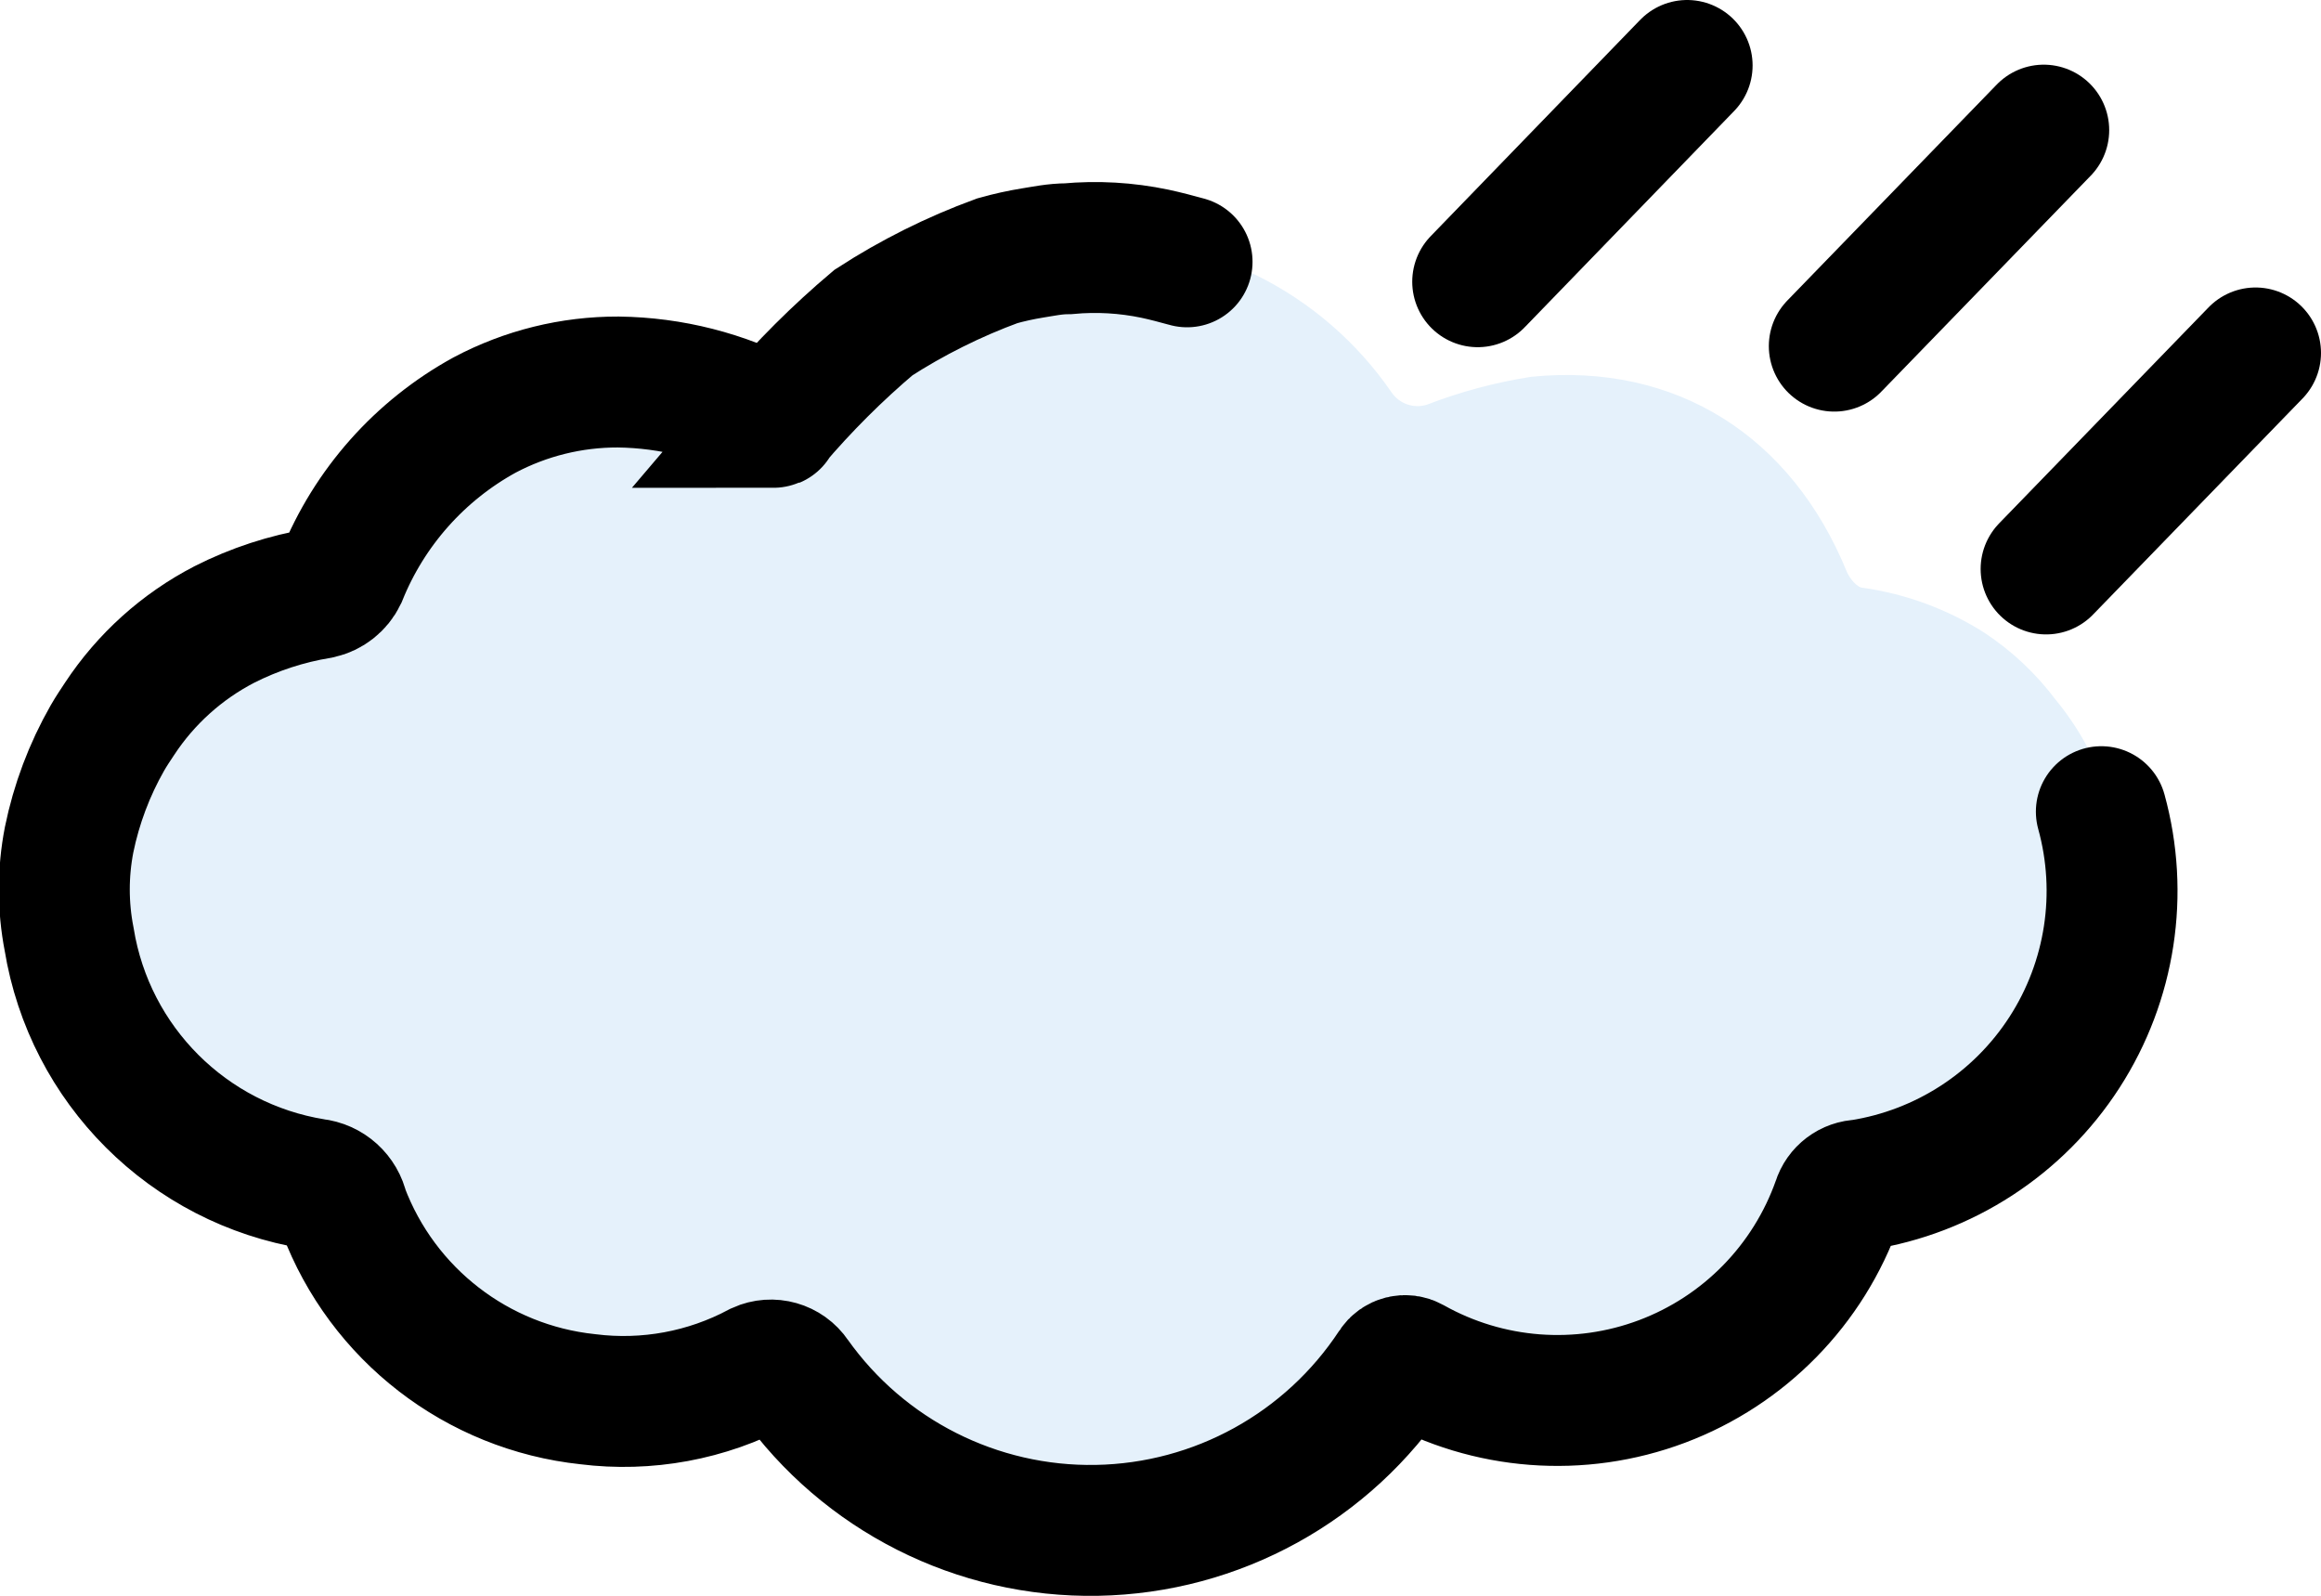
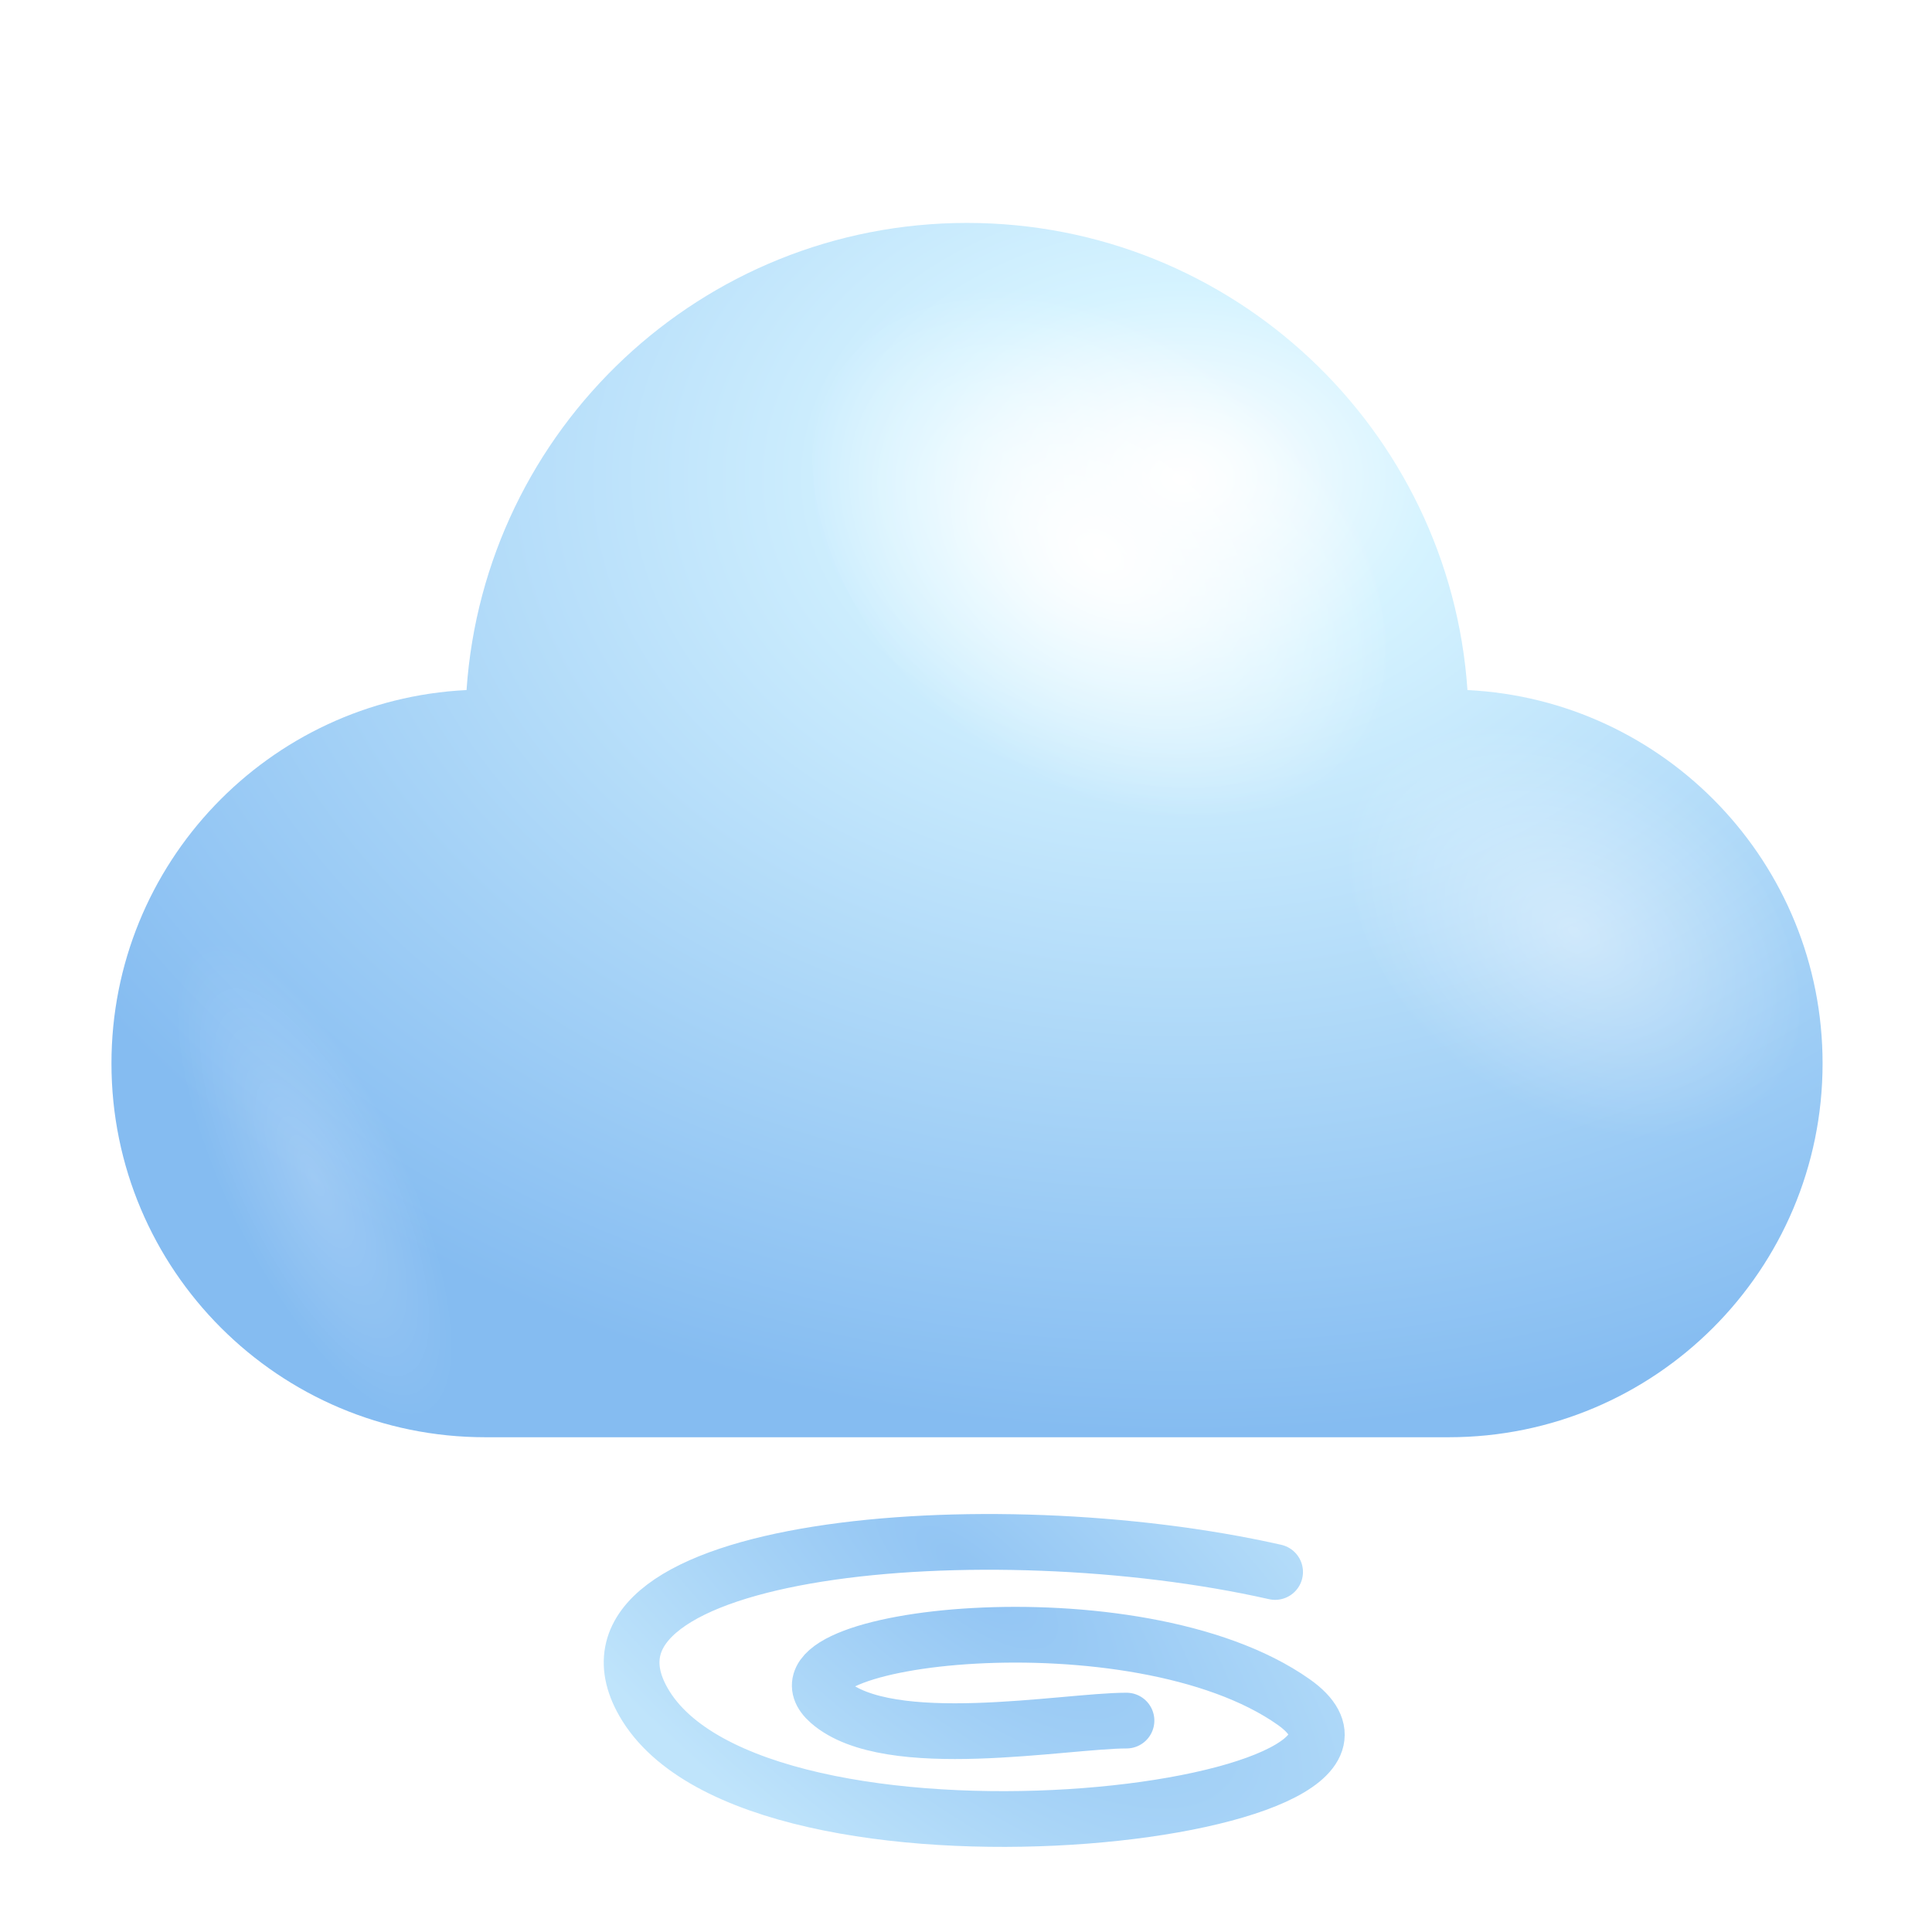
- <svg xmlns="http://www.w3.org/2000/svg" viewBox="0 0 88.65 60.95">
+ <svg xmlns="http://www.w3.org/2000/svg" width="104" height="104" viewBox="0 0 104 104" fill="none">
+   <path d="M78.994 37.146C78.034 23.099 66.344 12 52.054 12C37.763 12 26.073 23.1 25.114 37.146C14.469 37.671 6 46.468 6 57.244C6 68.357 15.009 77.367 26.123 77.367H77.986C89.1 77.367 98.11 68.357 98.11 57.244C98.109 46.468 89.639 37.671 78.994 37.146Z" fill="url(#paint0_radial_1160_11569)" />
+   <path d="M52.055 39.647C44.48 33.501 41.521 24.145 45.448 18.745C49.378 13.345 58.704 13.952 66.283 20.093C73.857 26.238 76.812 35.599 72.887 40.995C68.957 46.397 59.63 45.79 52.055 39.647Z" fill="url(#paint1_radial_1160_11569)" />
+   <path opacity="0.4" d="M79.137 57.813C73.183 52.983 70.858 45.628 73.944 41.385C77.033 37.139 84.363 37.617 90.318 42.444C96.271 47.274 98.593 54.632 95.509 58.872C92.418 63.118 85.088 62.642 79.137 57.813Z" fill="url(#paint2_radial_1160_11569)" />
+   <path opacity="0.2" d="M20.387 58.487C15.994 51.633 10.891 48.337 8.98 51.116C7.075 53.891 9.09 61.704 13.48 68.559C17.876 75.413 22.981 78.713 24.887 75.932C26.793 73.147 24.78 65.345 20.387 58.487Z" fill="url(#paint3_radial_1160_11569)" />
+   <path d="M68.639 84.62C53.139 81.12 29.839 83.22 34.639 91.62C40.639 102.12 78.139 97.62 69.639 91.62C61.139 85.62 40.639 88.12 44.639 91.62C47.839 94.42 57.306 92.62 60.639 92.62" stroke="url(#paint4_radial_1160_11569)" stroke-width="3" stroke-linecap="round" />
  <defs>
-     <style>.cls-1{fill:#e5f1fb;}.cls-2{fill:none;stroke:#000;stroke-linecap:round;stroke-miterlimit:10;stroke-width:5px;}</style>
+     <radialGradient id="paint0_radial_1160_11569" cx="0" cy="0" r="1" gradientUnits="userSpaceOnUse" gradientTransform="translate(63.6685 25.774) rotate(180) scale(70.2558 51.3219)">
+       <stop stop-color="white" />
+       <stop offset="0.198" stop-color="#D5F3FF" />
+       <stop offset="1" stop-color="#85BCF1" />
+     </radialGradient>
+     <radialGradient id="paint1_radial_1160_11569" cx="0" cy="0" r="1" gradientUnits="userSpaceOnUse" gradientTransform="translate(59.1685 29.8693) rotate(126.034) scale(12.0915 17.6391)">
+       <stop stop-color="white" />
+       <stop offset="1" stop-color="white" stop-opacity="0" />
+     </radialGradient>
+     <radialGradient id="paint2_radial_1160_11569" cx="0" cy="0" r="1" gradientUnits="userSpaceOnUse" gradientTransform="translate(84.7267 50.1283) rotate(126.034) scale(9.50298 13.863)">
+       <stop stop-color="white" />
+       <stop offset="1" stop-color="white" stop-opacity="0" />
+     </radialGradient>
+     <radialGradient id="paint3_radial_1160_11569" cx="0" cy="0" r="1" gradientUnits="userSpaceOnUse" gradientTransform="translate(16.9391 63.5201) rotate(-25.7092) scale(4.87086 14.1795)">
+       <stop stop-color="white" />
+       <stop offset="1" stop-color="white" stop-opacity="0" />
+     </radialGradient>
+     <radialGradient id="paint4_radial_1160_11569" cx="0" cy="0" r="1" gradientUnits="userSpaceOnUse" gradientTransform="translate(52 84.5) rotate(129.174) scale(17.4141 43.0572)">
+       <stop stop-color="#91C4F3" />
+       <stop offset="1" stop-color="#BFE4FB" />
+     </radialGradient>
  </defs>
-   <g id="Layer_2" data-name="Layer 2">
-     <g id="Layer_1-2" data-name="Layer 1">
-       <path class="cls-1" d="M80.66,30.91a11,11,0,0,0-2.14-4.18,11,11,0,0,0-2.72-2.56,11.72,11.72,0,0,0-4.64-1.72c-.23,0-.51-.36-.62-.61-2.11-5.17-6.51-8-12.05-7.45a19.34,19.34,0,0,0-4,1.07A1.2,1.2,0,0,1,53.16,15,13.55,13.55,0,0,0,48,10.52a15.18,15.18,0,0,0-2.31-.9c-.4-.12-.81-.23-1.23-.32a11.32,11.32,0,0,0-3.34-.2c-.5,0-1,.09-1.35.15-.65.11-1.12.22-1.29.27a.66.66,0,0,0-.15.05,23.54,23.54,0,0,0-4.69,2.32,33,33,0,0,0-3.86,3.81l-.11,0a12.52,12.52,0,0,0-5.83-1.52,10.84,10.84,0,0,0-5.14,1.24,12.16,12.16,0,0,0-5.32,5.73,2.44,2.44,0,0,1-1.52,1.18,12.26,12.26,0,0,0-3.19,1.09,10.62,10.62,0,0,0-4,3.59c-.17.25-.33.49-.48.75A13.29,13.29,0,0,0,2.69,31.6a10.26,10.26,0,0,0,0,3.81A11.36,11.36,0,0,0,12,44.82a1.31,1.31,0,0,1,1.11,1,11.26,11.26,0,0,0,9.35,7.3A11.07,11.07,0,0,0,28.93,52a1.12,1.12,0,0,1,1.41.36,14,14,0,0,0,22.74.12,1.12,1.12,0,0,1,1.41-.36,11.39,11.39,0,0,0,15.93-6.3.92.92,0,0,1,.87-.65A11.4,11.4,0,0,0,80.66,30.91Z" />
-       <line class="cls-2" x1="78.15" y1="21.73" x2="86.15" y2="13.48" />
-       <line class="cls-2" x1="70.06" y1="13.22" x2="78.06" y2="4.97" />
-       <line class="cls-2" x1="56.44" y1="10.76" x2="64.44" y2="2.5" />
-       <path class="cls-2" d="M45.34,10c-.4-.11-.81-.22-1.23-.31a11.19,11.19,0,0,0-3.32-.19c-.5,0-.95.1-1.34.16a12.23,12.23,0,0,0-1.36.3,23.74,23.74,0,0,0-4.73,2.36,32.69,32.69,0,0,0-3.82,3.81c.09,0,0,0-.12-.06a12.75,12.75,0,0,0-5.81-1.48,10.82,10.82,0,0,0-5.1,1.26A12.23,12.23,0,0,0,13.05,22a1.23,1.23,0,0,1-.84.66,12.55,12.55,0,0,0-3.64,1.19,10.65,10.65,0,0,0-4,3.6c-.16.24-.32.48-.47.74a13.17,13.17,0,0,0-1.46,3.88,9.94,9.94,0,0,0,0,3.8A11.31,11.31,0,0,0,12,45.22a1.27,1.27,0,0,1,1.11,1,11.25,11.25,0,0,0,9.34,7.22A11,11,0,0,0,29,52.23a1.08,1.08,0,0,1,1.34.38,13.87,13.87,0,0,0,22.9-.41.51.51,0,0,1,.68-.17,11.35,11.35,0,0,0,16.27-6.12.92.92,0,0,1,.86-.65A11.37,11.37,0,0,0,80.26,31" />
-     </g>
-   </g>
</svg>
